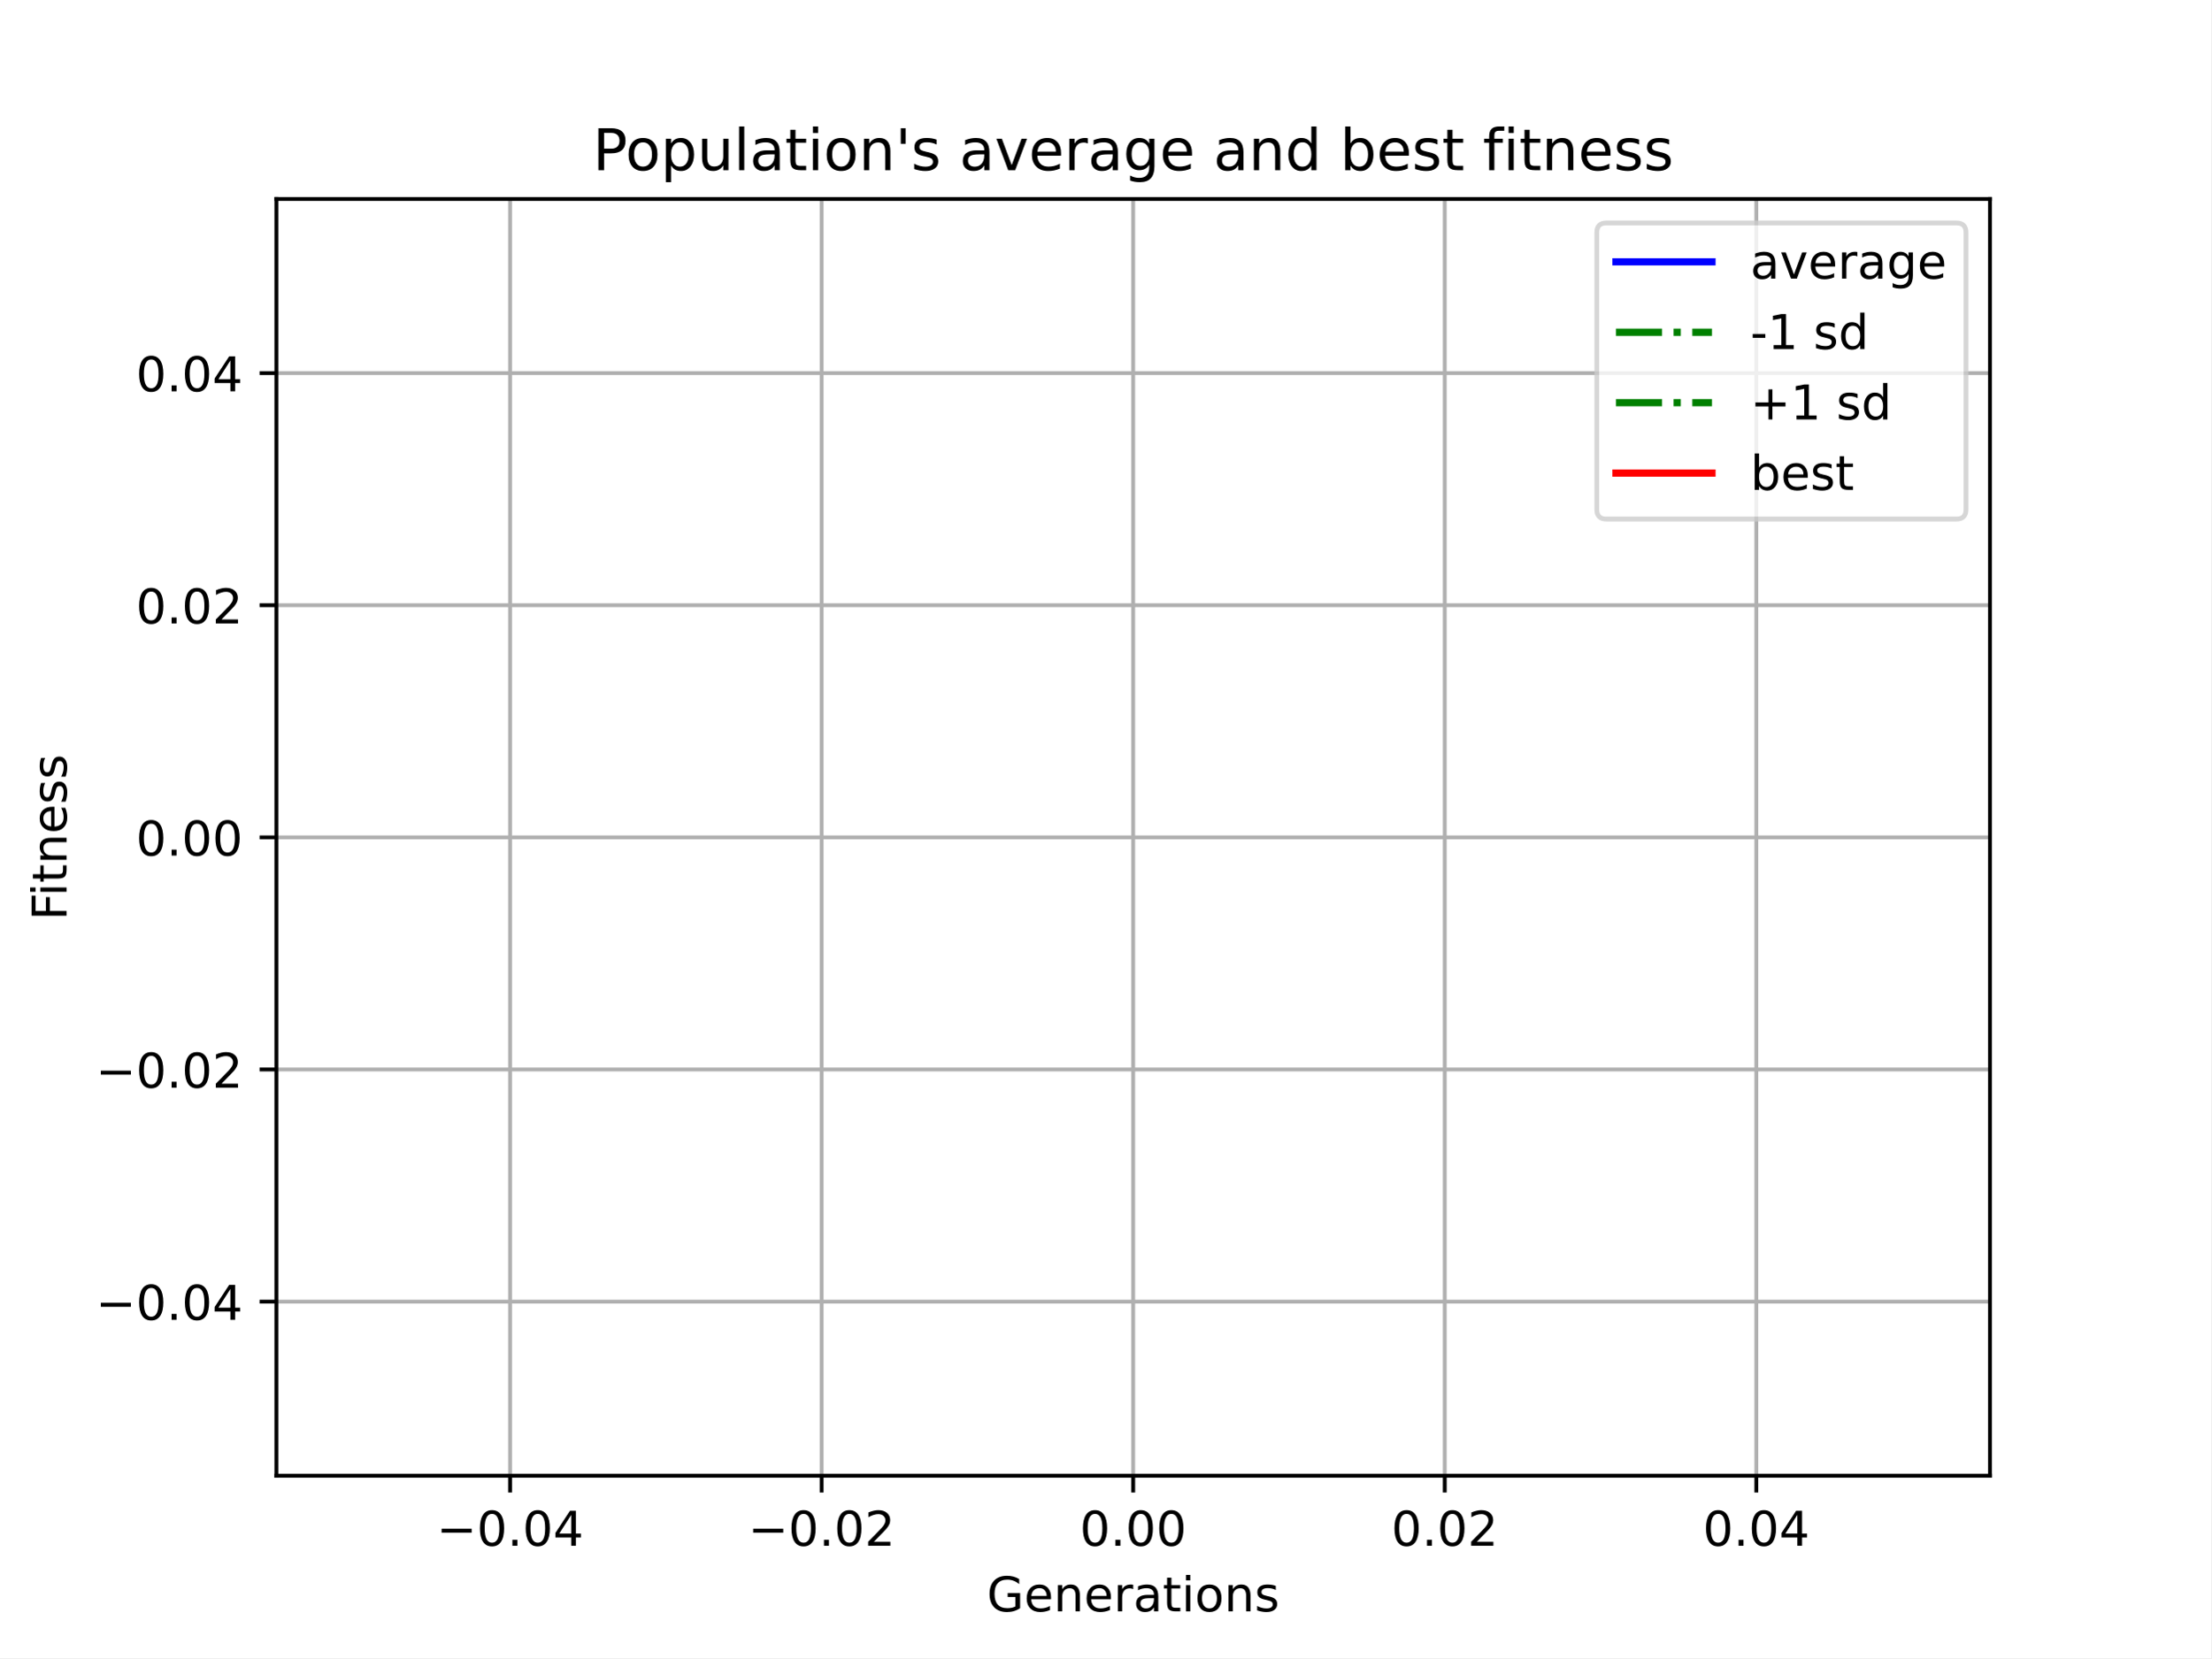
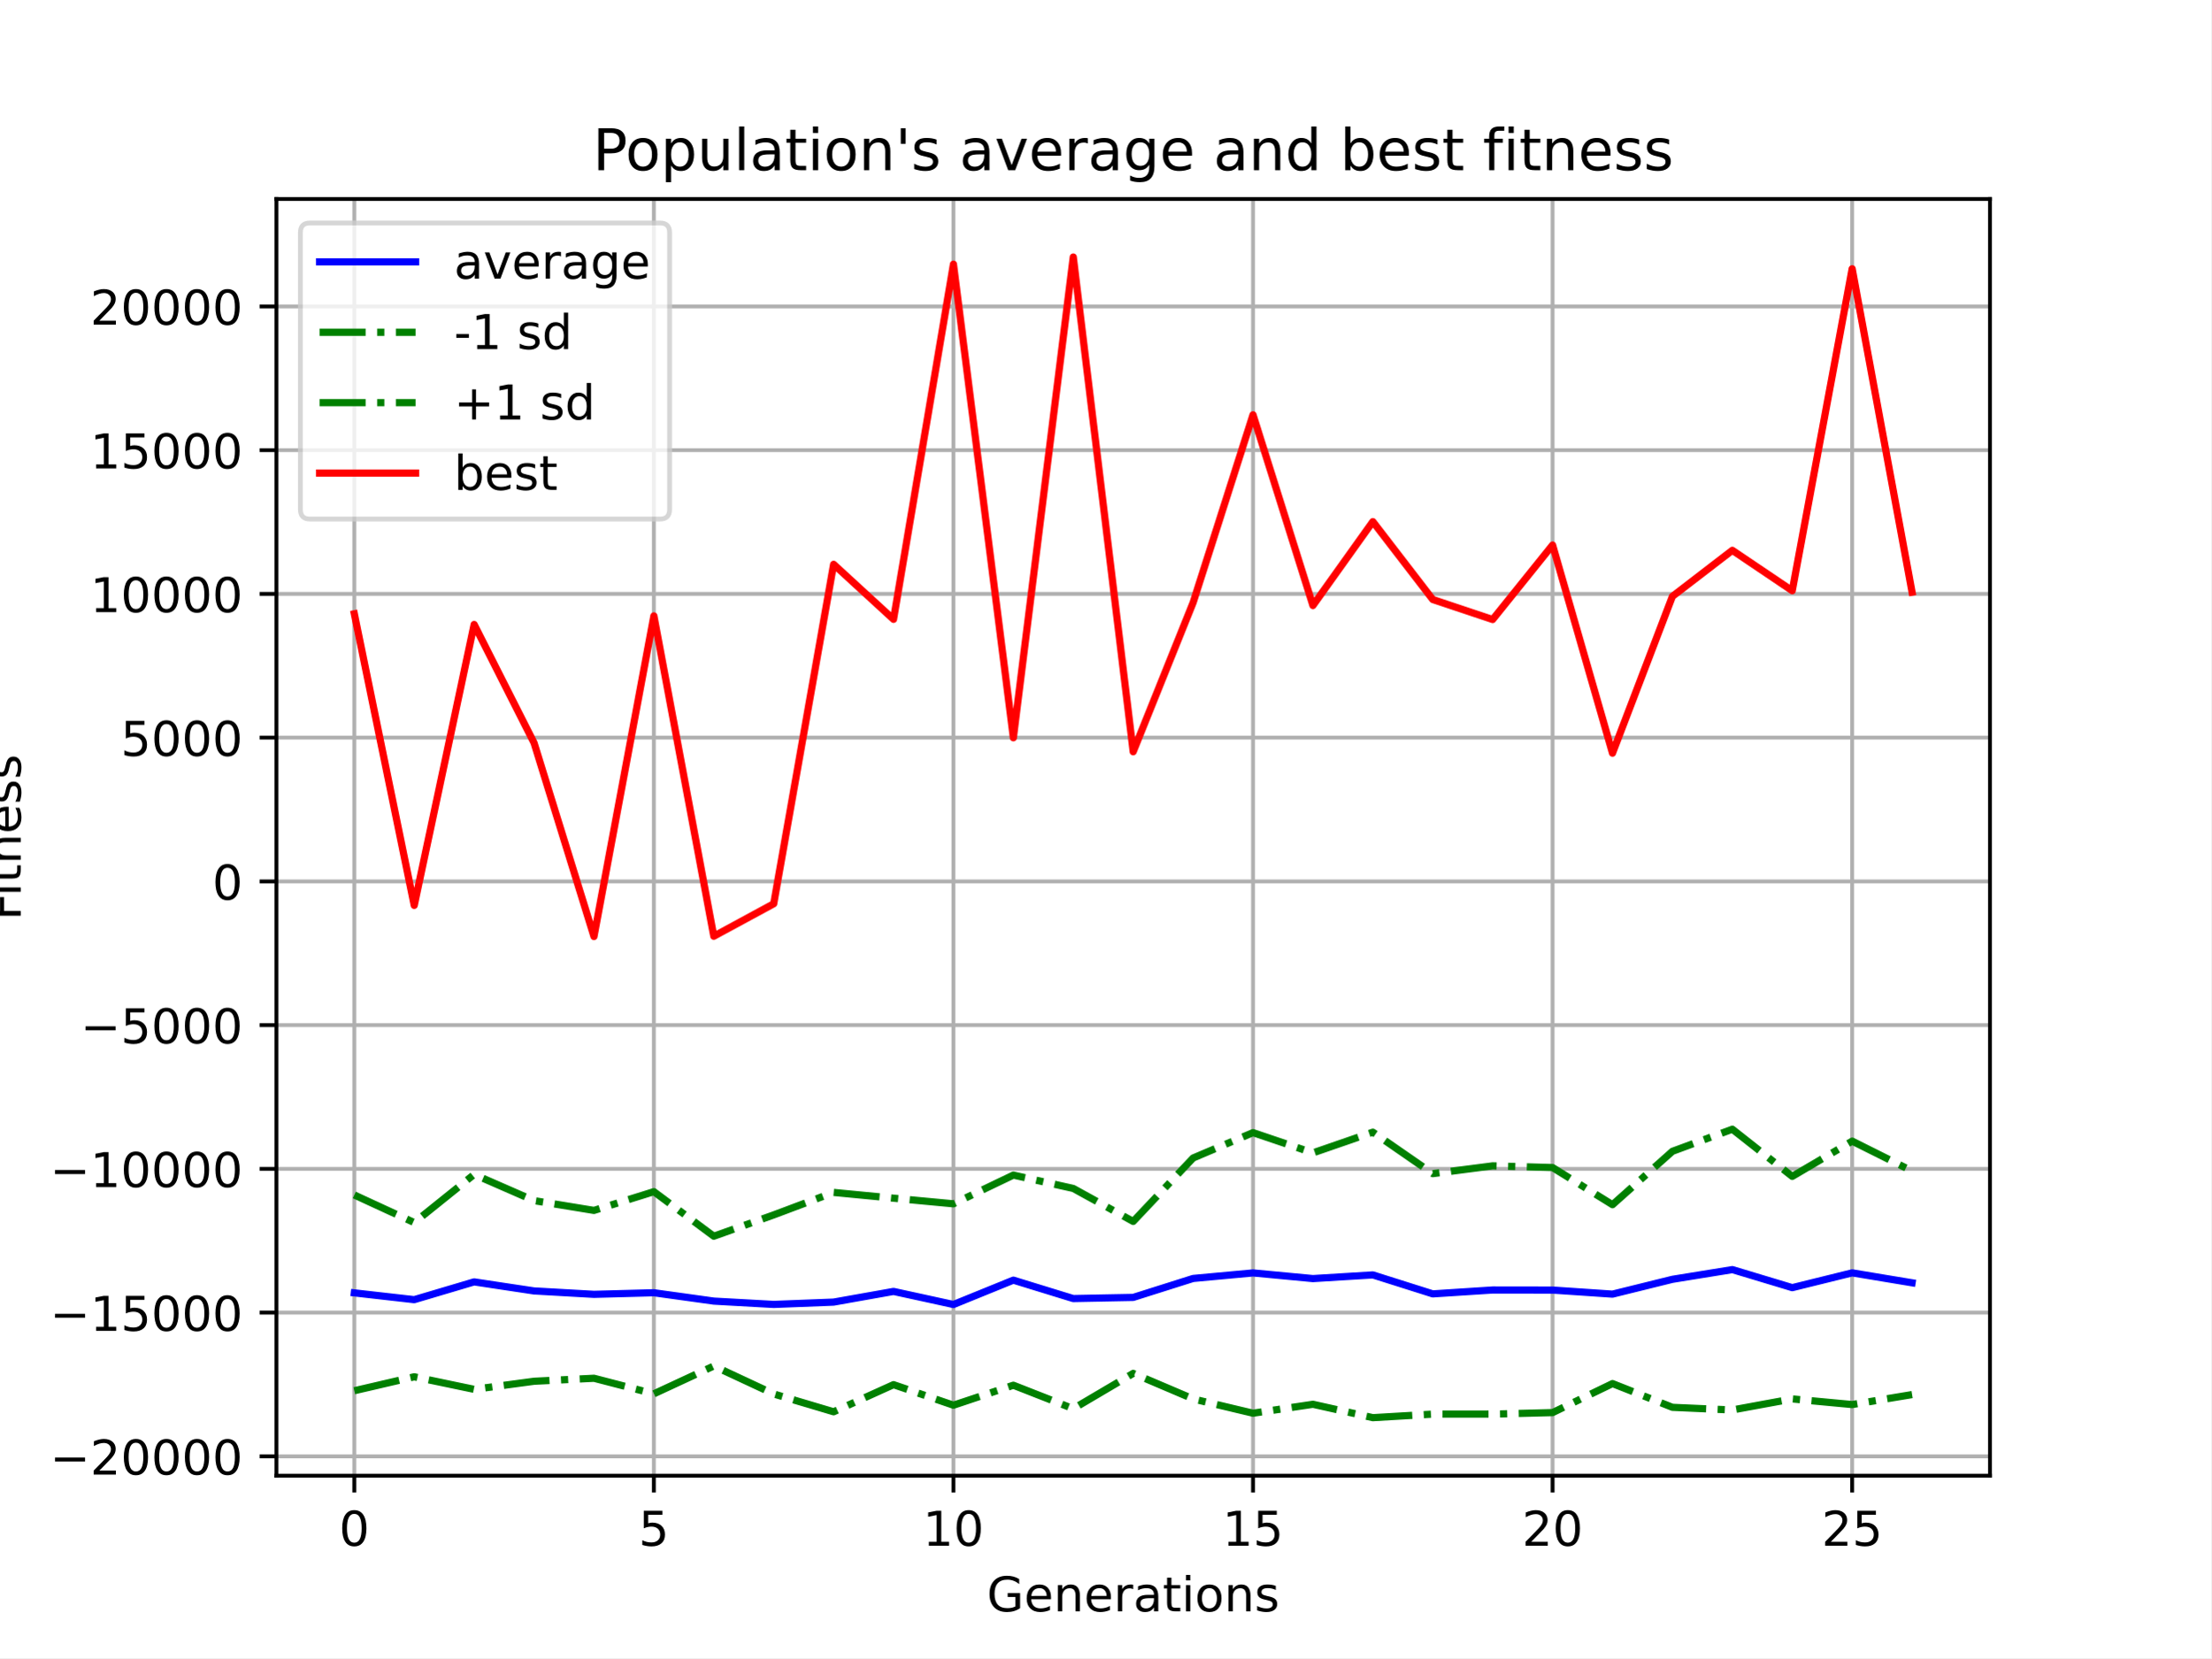
<svg xmlns="http://www.w3.org/2000/svg" xmlns:xlink="http://www.w3.org/1999/xlink" width="460.8pt" height="345.6pt" viewBox="0 0 460.8 345.6" version="1.1">
  <defs>
    <style type="text/css">*{stroke-linejoin: round; stroke-linecap: butt}</style>
  </defs>
  <g id="figure_1">
    <g id="patch_1">
      <path d="M 0 345.6  L 460.8 345.6  L 460.8 0  L 0 0  z " style="fill: #ffffff" />
    </g>
    <g id="axes_1">
      <g id="patch_2">
        <path d="M 57.6 307.584  L 414.72 307.584  L 414.72 41.472  L 57.6 41.472  z " style="fill: #ffffff" />
      </g>
      <g id="matplotlib.axis_1">
        <g id="xtick_1">
          <g id="line2d_1">
-             <path d="M 106.298 307.584  L 106.298 41.472  " clip-path="url(#p87788c8138)" style="fill: none; stroke: #b0b0b0; stroke-width: 0.8; stroke-linecap: square" />
+             <path d="M 73.833 307.584  L 73.833 41.472  " clip-path="url(#p6a32230f65)" style="fill: none; stroke: #b0b0b0; stroke-width: 0.8; stroke-linecap: square" />
          </g>
          <g id="line2d_2">
            <defs>
-               <path id="m32e4e9ab42" d="M 0 0  L 0 3.5  " style="stroke: #000000; stroke-width: 0.8" />
-             </defs>
-             <g>
-               <use xlink:href="#m32e4e9ab42" x="106.298" y="307.584" style="stroke: #000000; stroke-width: 0.8" />
+               <path id="m07a1f882ac" d="M 0 0  L 0 3.5  " style="stroke: #000000; stroke-width: 0.8" />
+             </defs>
+             <g>
+               <use xlink:href="#m07a1f882ac" x="73.833" y="307.584" style="stroke: #000000; stroke-width: 0.8" />
            </g>
          </g>
          <g id="text_1">
-             <g transform="translate(90.97553 322.1824)scale(0.1 -0.1)">
+             <g transform="translate(70.65148 322.1824)scale(0.1 -0.1)">
              <defs>
-                 <path id="DejaVuSans-2212" d="M 678 2272  L 4684 2272  L 4684 1741  L 678 1741  L 678 2272  z " transform="scale(0.015625)" />
                <path id="DejaVuSans-30" d="M 2034 4250  Q 1547 4250 1301 3770  Q 1056 3291 1056 2328  Q 1056 1369 1301 889  Q 1547 409 2034 409  Q 2525 409 2770 889  Q 3016 1369 3016 2328  Q 3016 3291 2770 3770  Q 2525 4250 2034 4250  z M 2034 4750  Q 2819 4750 3233 4129  Q 3647 3509 3647 2328  Q 3647 1150 3233 529  Q 2819 -91 2034 -91  Q 1250 -91 836 529  Q 422 1150 422 2328  Q 422 3509 836 4129  Q 1250 4750 2034 4750  z " transform="scale(0.015625)" />
-                 <path id="DejaVuSans-2e" d="M 684 794  L 1344 794  L 1344 0  L 684 0  L 684 794  z " transform="scale(0.015625)" />
-                 <path id="DejaVuSans-34" d="M 2419 4116  L 825 1625  L 2419 1625  L 2419 4116  z M 2253 4666  L 3047 4666  L 3047 1625  L 3713 1625  L 3713 1100  L 3047 1100  L 3047 0  L 2419 0  L 2419 1100  L 313 1100  L 313 1709  L 2253 4666  z " transform="scale(0.015625)" />
              </defs>
-               <use xlink:href="#DejaVuSans-2212" />
-               <use xlink:href="#DejaVuSans-30" x="83.789" />
-               <use xlink:href="#DejaVuSans-2e" x="147.412" />
-               <use xlink:href="#DejaVuSans-30" x="179.199" />
-               <use xlink:href="#DejaVuSans-34" x="242.822" />
+               <use xlink:href="#DejaVuSans-30" />
            </g>
          </g>
        </g>
        <g id="xtick_2">
          <g id="line2d_3">
-             <path d="M 171.229 307.584  L 171.229 41.472  " clip-path="url(#p87788c8138)" style="fill: none; stroke: #b0b0b0; stroke-width: 0.8; stroke-linecap: square" />
+             <path d="M 136.266 307.584  L 136.266 41.472  " clip-path="url(#p6a32230f65)" style="fill: none; stroke: #b0b0b0; stroke-width: 0.8; stroke-linecap: square" />
          </g>
          <g id="line2d_4">
            <g>
-               <use xlink:href="#m32e4e9ab42" x="171.229" y="307.584" style="stroke: #000000; stroke-width: 0.8" />
+               <use xlink:href="#m07a1f882ac" x="136.266" y="307.584" style="stroke: #000000; stroke-width: 0.8" />
            </g>
          </g>
          <g id="text_2">
-             <g transform="translate(155.9064 322.1824)scale(0.1 -0.1)">
+             <g transform="translate(133.085 322.1824)scale(0.1 -0.1)">
+               <defs>
+                 <path id="DejaVuSans-35" d="M 691 4666  L 3169 4666  L 3169 4134  L 1269 4134  L 1269 2991  Q 1406 3038 1543 3061  Q 1681 3084 1819 3084  Q 2600 3084 3056 2656  Q 3513 2228 3513 1497  Q 3513 744 3044 326  Q 2575 -91 1722 -91  Q 1428 -91 1123 -41  Q 819 9 494 109  L 494 744  Q 775 591 1075 516  Q 1375 441 1709 441  Q 2250 441 2565 725  Q 2881 1009 2881 1497  Q 2881 1984 2565 2268  Q 2250 2553 1709 2553  Q 1456 2553 1204 2497  Q 953 2441 691 2322  L 691 4666  z " transform="scale(0.015625)" />
+               </defs>
+               <use xlink:href="#DejaVuSans-35" />
+             </g>
+           </g>
+         </g>
+         <g id="xtick_3">
+           <g id="line2d_5">
+             <path d="M 198.7 307.584  L 198.7 41.472  " clip-path="url(#p6a32230f65)" style="fill: none; stroke: #b0b0b0; stroke-width: 0.8; stroke-linecap: square" />
+           </g>
+           <g id="line2d_6">
+             <g>
+               <use xlink:href="#m07a1f882ac" x="198.7" y="307.584" style="stroke: #000000; stroke-width: 0.8" />
+             </g>
+           </g>
+           <g id="text_3">
+             <g transform="translate(192.3374 322.1824)scale(0.1 -0.1)">
+               <defs>
+                 <path id="DejaVuSans-31" d="M 794 531  L 1825 531  L 1825 4091  L 703 3866  L 703 4441  L 1819 4666  L 2450 4666  L 2450 531  L 3481 531  L 3481 0  L 794 0  L 794 531  z " transform="scale(0.015625)" />
+               </defs>
+               <use xlink:href="#DejaVuSans-31" />
+               <use xlink:href="#DejaVuSans-30" x="63.623" />
+             </g>
+           </g>
+         </g>
+         <g id="xtick_4">
+           <g id="line2d_7">
+             <path d="M 261.133 307.584  L 261.133 41.472  " clip-path="url(#p6a32230f65)" style="fill: none; stroke: #b0b0b0; stroke-width: 0.8; stroke-linecap: square" />
+           </g>
+           <g id="line2d_8">
+             <g>
+               <use xlink:href="#m07a1f882ac" x="261.133" y="307.584" style="stroke: #000000; stroke-width: 0.8" />
+             </g>
+           </g>
+           <g id="text_4">
+             <g transform="translate(254.7709 322.1824)scale(0.1 -0.1)">
+               <use xlink:href="#DejaVuSans-31" />
+               <use xlink:href="#DejaVuSans-35" x="63.623" />
+             </g>
+           </g>
+         </g>
+         <g id="xtick_5">
+           <g id="line2d_9">
+             <path d="M 323.567 307.584  L 323.567 41.472  " clip-path="url(#p6a32230f65)" style="fill: none; stroke: #b0b0b0; stroke-width: 0.8; stroke-linecap: square" />
+           </g>
+           <g id="line2d_10">
+             <g>
+               <use xlink:href="#m07a1f882ac" x="323.567" y="307.584" style="stroke: #000000; stroke-width: 0.8" />
+             </g>
+           </g>
+           <g id="text_5">
+             <g transform="translate(317.2045 322.1824)scale(0.1 -0.1)">
              <defs>
                <path id="DejaVuSans-32" d="M 1228 531  L 3431 531  L 3431 0  L 469 0  L 469 531  Q 828 903 1448 1529  Q 2069 2156 2228 2338  Q 2531 2678 2651 2914  Q 2772 3150 2772 3378  Q 2772 3750 2511 3984  Q 2250 4219 1831 4219  Q 1534 4219 1204 4116  Q 875 4013 500 3803  L 500 4441  Q 881 4594 1212 4672  Q 1544 4750 1819 4750  Q 2544 4750 2975 4387  Q 3406 4025 3406 3419  Q 3406 3131 3298 2873  Q 3191 2616 2906 2266  Q 2828 2175 2409 1742  Q 1991 1309 1228 531  z " transform="scale(0.015625)" />
              </defs>
-               <use xlink:href="#DejaVuSans-2212" />
-               <use xlink:href="#DejaVuSans-30" x="83.789" />
-               <use xlink:href="#DejaVuSans-2e" x="147.412" />
-               <use xlink:href="#DejaVuSans-30" x="179.199" />
-               <use xlink:href="#DejaVuSans-32" x="242.822" />
-             </g>
-           </g>
-         </g>
-         <g id="xtick_3">
-           <g id="line2d_5">
-             <path d="M 236.16 307.584  L 236.16 41.472  " clip-path="url(#p87788c8138)" style="fill: none; stroke: #b0b0b0; stroke-width: 0.8; stroke-linecap: square" />
-           </g>
-           <g id="line2d_6">
-             <g>
-               <use xlink:href="#m32e4e9ab42" x="236.16" y="307.584" style="stroke: #000000; stroke-width: 0.8" />
-             </g>
-           </g>
-           <g id="text_3">
-             <g transform="translate(225.0272 322.1824)scale(0.1 -0.1)">
-               <use xlink:href="#DejaVuSans-30" />
-               <use xlink:href="#DejaVuSans-2e" x="63.623" />
-               <use xlink:href="#DejaVuSans-30" x="95.41" />
-               <use xlink:href="#DejaVuSans-30" x="159.033" />
-             </g>
-           </g>
-         </g>
-         <g id="xtick_4">
-           <g id="line2d_7">
-             <path d="M 301.091 307.584  L 301.091 41.472  " clip-path="url(#p87788c8138)" style="fill: none; stroke: #b0b0b0; stroke-width: 0.8; stroke-linecap: square" />
-           </g>
-           <g id="line2d_8">
-             <g>
-               <use xlink:href="#m32e4e9ab42" x="301.091" y="307.584" style="stroke: #000000; stroke-width: 0.8" />
-             </g>
-           </g>
-           <g id="text_4">
-             <g transform="translate(289.9581 322.1824)scale(0.1 -0.1)">
-               <use xlink:href="#DejaVuSans-30" />
-               <use xlink:href="#DejaVuSans-2e" x="63.623" />
-               <use xlink:href="#DejaVuSans-30" x="95.41" />
-               <use xlink:href="#DejaVuSans-32" x="159.033" />
-             </g>
-           </g>
-         </g>
-         <g id="xtick_5">
-           <g id="line2d_9">
-             <path d="M 366.022 307.584  L 366.022 41.472  " clip-path="url(#p87788c8138)" style="fill: none; stroke: #b0b0b0; stroke-width: 0.8; stroke-linecap: square" />
-           </g>
-           <g id="line2d_10">
-             <g>
-               <use xlink:href="#m32e4e9ab42" x="366.022" y="307.584" style="stroke: #000000; stroke-width: 0.8" />
-             </g>
-           </g>
-           <g id="text_5">
-             <g transform="translate(354.889 322.1824)scale(0.1 -0.1)">
-               <use xlink:href="#DejaVuSans-30" />
-               <use xlink:href="#DejaVuSans-2e" x="63.623" />
-               <use xlink:href="#DejaVuSans-30" x="95.41" />
-               <use xlink:href="#DejaVuSans-34" x="159.033" />
-             </g>
-           </g>
-         </g>
-         <g id="text_6">
+               <use xlink:href="#DejaVuSans-32" />
+               <use xlink:href="#DejaVuSans-30" x="63.623" />
+             </g>
+           </g>
+         </g>
+         <g id="xtick_6">
+           <g id="line2d_11">
+             <path d="M 386.001 307.584  L 386.001 41.472  " clip-path="url(#p6a32230f65)" style="fill: none; stroke: #b0b0b0; stroke-width: 0.8; stroke-linecap: square" />
+           </g>
+           <g id="line2d_12">
+             <g>
+               <use xlink:href="#m07a1f882ac" x="386.001" y="307.584" style="stroke: #000000; stroke-width: 0.8" />
+             </g>
+           </g>
+           <g id="text_6">
+             <g transform="translate(379.6381 322.1824)scale(0.1 -0.1)">
+               <use xlink:href="#DejaVuSans-32" />
+               <use xlink:href="#DejaVuSans-35" x="63.623" />
+             </g>
+           </g>
+         </g>
+         <g id="text_7">
          <g transform="translate(205.6623 335.8606)scale(0.1 -0.1)">
            <defs>
              <path id="DejaVuSans-47" d="M 3809 666  L 3809 1919  L 2778 1919  L 2778 2438  L 4434 2438  L 4434 434  Q 4069 175 3628 42  Q 3188 -91 2688 -91  Q 1594 -91 976 548  Q 359 1188 359 2328  Q 359 3472 976 4111  Q 1594 4750 2688 4750  Q 3144 4750 3555 4637  Q 3966 4525 4313 4306  L 4313 3634  Q 3963 3931 3569 4081  Q 3175 4231 2741 4231  Q 1884 4231 1454 3753  Q 1025 3275 1025 2328  Q 1025 1384 1454 906  Q 1884 428 2741 428  Q 3075 428 3337 486  Q 3600 544 3809 666  z " transform="scale(0.015625)" />
              <path id="DejaVuSans-65" d="M 3597 1894  L 3597 1613  L 953 1613  Q 991 1019 1311 708  Q 1631 397 2203 397  Q 2534 397 2845 478  Q 3156 559 3463 722  L 3463 178  Q 3153 47 2828 -22  Q 2503 -91 2169 -91  Q 1331 -91 842 396  Q 353 884 353 1716  Q 353 2575 817 3079  Q 1281 3584 2069 3584  Q 2775 3584 3186 3129  Q 3597 2675 3597 1894  z M 3022 2063  Q 3016 2534 2758 2815  Q 2500 3097 2075 3097  Q 1594 3097 1305 2825  Q 1016 2553 972 2059  L 3022 2063  z " transform="scale(0.015625)" />
              <path id="DejaVuSans-6e" d="M 3513 2113  L 3513 0  L 2938 0  L 2938 2094  Q 2938 2591 2744 2837  Q 2550 3084 2163 3084  Q 1697 3084 1428 2787  Q 1159 2491 1159 1978  L 1159 0  L 581 0  L 581 3500  L 1159 3500  L 1159 2956  Q 1366 3272 1645 3428  Q 1925 3584 2291 3584  Q 2894 3584 3203 3211  Q 3513 2838 3513 2113  z " transform="scale(0.015625)" />
              <path id="DejaVuSans-72" d="M 2631 2963  Q 2534 3019 2420 3045  Q 2306 3072 2169 3072  Q 1681 3072 1420 2755  Q 1159 2438 1159 1844  L 1159 0  L 581 0  L 581 3500  L 1159 3500  L 1159 2956  Q 1341 3275 1631 3429  Q 1922 3584 2338 3584  Q 2397 3584 2469 3576  Q 2541 3569 2628 3553  L 2631 2963  z " transform="scale(0.015625)" />
              <path id="DejaVuSans-61" d="M 2194 1759  Q 1497 1759 1228 1600  Q 959 1441 959 1056  Q 959 750 1161 570  Q 1363 391 1709 391  Q 2188 391 2477 730  Q 2766 1069 2766 1631  L 2766 1759  L 2194 1759  z M 3341 1997  L 3341 0  L 2766 0  L 2766 531  Q 2569 213 2275 61  Q 1981 -91 1556 -91  Q 1019 -91 701 211  Q 384 513 384 1019  Q 384 1609 779 1909  Q 1175 2209 1959 2209  L 2766 2209  L 2766 2266  Q 2766 2663 2505 2880  Q 2244 3097 1772 3097  Q 1472 3097 1187 3025  Q 903 2953 641 2809  L 641 3341  Q 956 3463 1253 3523  Q 1550 3584 1831 3584  Q 2591 3584 2966 3190  Q 3341 2797 3341 1997  z " transform="scale(0.015625)" />
              <path id="DejaVuSans-74" d="M 1172 4494  L 1172 3500  L 2356 3500  L 2356 3053  L 1172 3053  L 1172 1153  Q 1172 725 1289 603  Q 1406 481 1766 481  L 2356 481  L 2356 0  L 1766 0  Q 1100 0 847 248  Q 594 497 594 1153  L 594 3053  L 172 3053  L 172 3500  L 594 3500  L 594 4494  L 1172 4494  z " transform="scale(0.015625)" />
              <path id="DejaVuSans-69" d="M 603 3500  L 1178 3500  L 1178 0  L 603 0  L 603 3500  z M 603 4863  L 1178 4863  L 1178 4134  L 603 4134  L 603 4863  z " transform="scale(0.015625)" />
              <path id="DejaVuSans-6f" d="M 1959 3097  Q 1497 3097 1228 2736  Q 959 2375 959 1747  Q 959 1119 1226 758  Q 1494 397 1959 397  Q 2419 397 2687 759  Q 2956 1122 2956 1747  Q 2956 2369 2687 2733  Q 2419 3097 1959 3097  z M 1959 3584  Q 2709 3584 3137 3096  Q 3566 2609 3566 1747  Q 3566 888 3137 398  Q 2709 -91 1959 -91  Q 1206 -91 779 398  Q 353 888 353 1747  Q 353 2609 779 3096  Q 1206 3584 1959 3584  z " transform="scale(0.015625)" />
              <path id="DejaVuSans-73" d="M 2834 3397  L 2834 2853  Q 2591 2978 2328 3040  Q 2066 3103 1784 3103  Q 1356 3103 1142 2972  Q 928 2841 928 2578  Q 928 2378 1081 2264  Q 1234 2150 1697 2047  L 1894 2003  Q 2506 1872 2764 1633  Q 3022 1394 3022 966  Q 3022 478 2636 193  Q 2250 -91 1575 -91  Q 1294 -91 989 -36  Q 684 19 347 128  L 347 722  Q 666 556 975 473  Q 1284 391 1588 391  Q 1994 391 2212 530  Q 2431 669 2431 922  Q 2431 1156 2273 1281  Q 2116 1406 1581 1522  L 1381 1569  Q 847 1681 609 1914  Q 372 2147 372 2553  Q 372 3047 722 3315  Q 1072 3584 1716 3584  Q 2034 3584 2315 3537  Q 2597 3491 2834 3397  z " transform="scale(0.015625)" />
            </defs>
            <use xlink:href="#DejaVuSans-47" />
            <use xlink:href="#DejaVuSans-65" x="77.49" />
            <use xlink:href="#DejaVuSans-6e" x="139.014" />
            <use xlink:href="#DejaVuSans-65" x="202.393" />
            <use xlink:href="#DejaVuSans-72" x="263.916" />
            <use xlink:href="#DejaVuSans-61" x="305.029" />
            <use xlink:href="#DejaVuSans-74" x="366.309" />
            <use xlink:href="#DejaVuSans-69" x="405.518" />
            <use xlink:href="#DejaVuSans-6f" x="433.301" />
            <use xlink:href="#DejaVuSans-6e" x="494.482" />
            <use xlink:href="#DejaVuSans-73" x="557.861" />
          </g>
        </g>
      </g>
      <g id="matplotlib.axis_2">
        <g id="ytick_1">
-           <g id="line2d_11">
-             <path d="M 57.6 271.296  L 414.72 271.296  " clip-path="url(#p87788c8138)" style="fill: none; stroke: #b0b0b0; stroke-width: 0.8; stroke-linecap: square" />
-           </g>
-           <g id="line2d_12">
-             <defs>
-               <path id="m0e9d5148d2" d="M 0 0  L -3.5 0  " style="stroke: #000000; stroke-width: 0.8" />
-             </defs>
-             <g>
-               <use xlink:href="#m0e9d5148d2" x="57.6" y="271.296" style="stroke: #000000; stroke-width: 0.8" />
-             </g>
-           </g>
-           <g id="text_7">
-             <g transform="translate(19.95469 275.0952)scale(0.1 -0.1)">
+           <g id="line2d_13">
+             <path d="M 57.6 303.55  L 414.72 303.55  " clip-path="url(#p6a32230f65)" style="fill: none; stroke: #b0b0b0; stroke-width: 0.8; stroke-linecap: square" />
+           </g>
+           <g id="line2d_14">
+             <defs>
+               <path id="mc6732734c5" d="M 0 0  L -3.5 0  " style="stroke: #000000; stroke-width: 0.8" />
+             </defs>
+             <g>
+               <use xlink:href="#mc6732734c5" x="57.6" y="303.55" style="stroke: #000000; stroke-width: 0.8" />
+             </g>
+           </g>
+           <g id="text_8">
+             <g transform="translate(10.40781 307.349)scale(0.1 -0.1)">
+               <defs>
+                 <path id="DejaVuSans-2212" d="M 678 2272  L 4684 2272  L 4684 1741  L 678 1741  L 678 2272  z " transform="scale(0.015625)" />
+               </defs>
              <use xlink:href="#DejaVuSans-2212" />
-               <use xlink:href="#DejaVuSans-30" x="83.789" />
-               <use xlink:href="#DejaVuSans-2e" x="147.412" />
-               <use xlink:href="#DejaVuSans-30" x="179.199" />
-               <use xlink:href="#DejaVuSans-34" x="242.822" />
+               <use xlink:href="#DejaVuSans-32" x="83.789" />
+               <use xlink:href="#DejaVuSans-30" x="147.412" />
+               <use xlink:href="#DejaVuSans-30" x="211.035" />
+               <use xlink:href="#DejaVuSans-30" x="274.658" />
+               <use xlink:href="#DejaVuSans-30" x="338.281" />
            </g>
          </g>
        </g>
        <g id="ytick_2">
-           <g id="line2d_13">
-             <path d="M 57.6 222.912  L 414.72 222.912  " clip-path="url(#p87788c8138)" style="fill: none; stroke: #b0b0b0; stroke-width: 0.8; stroke-linecap: square" />
-           </g>
-           <g id="line2d_14">
-             <g>
-               <use xlink:href="#m0e9d5148d2" x="57.6" y="222.912" style="stroke: #000000; stroke-width: 0.8" />
-             </g>
-           </g>
-           <g id="text_8">
-             <g transform="translate(19.95469 226.7112)scale(0.1 -0.1)">
+           <g id="line2d_15">
+             <path d="M 57.6 273.589  L 414.72 273.589  " clip-path="url(#p6a32230f65)" style="fill: none; stroke: #b0b0b0; stroke-width: 0.8; stroke-linecap: square" />
+           </g>
+           <g id="line2d_16">
+             <g>
+               <use xlink:href="#mc6732734c5" x="57.6" y="273.589" style="stroke: #000000; stroke-width: 0.8" />
+             </g>
+           </g>
+           <g id="text_9">
+             <g transform="translate(10.40781 277.3883)scale(0.1 -0.1)">
              <use xlink:href="#DejaVuSans-2212" />
-               <use xlink:href="#DejaVuSans-30" x="83.789" />
-               <use xlink:href="#DejaVuSans-2e" x="147.412" />
-               <use xlink:href="#DejaVuSans-30" x="179.199" />
-               <use xlink:href="#DejaVuSans-32" x="242.822" />
+               <use xlink:href="#DejaVuSans-31" x="83.789" />
+               <use xlink:href="#DejaVuSans-35" x="147.412" />
+               <use xlink:href="#DejaVuSans-30" x="211.035" />
+               <use xlink:href="#DejaVuSans-30" x="274.658" />
+               <use xlink:href="#DejaVuSans-30" x="338.281" />
            </g>
          </g>
        </g>
        <g id="ytick_3">
-           <g id="line2d_15">
-             <path d="M 57.6 174.528  L 414.72 174.528  " clip-path="url(#p87788c8138)" style="fill: none; stroke: #b0b0b0; stroke-width: 0.8; stroke-linecap: square" />
-           </g>
-           <g id="line2d_16">
-             <g>
-               <use xlink:href="#m0e9d5148d2" x="57.6" y="174.528" style="stroke: #000000; stroke-width: 0.8" />
-             </g>
-           </g>
-           <g id="text_9">
-             <g transform="translate(28.33438 178.3272)scale(0.1 -0.1)">
+           <g id="line2d_17">
+             <path d="M 57.6 243.628  L 414.72 243.628  " clip-path="url(#p6a32230f65)" style="fill: none; stroke: #b0b0b0; stroke-width: 0.8; stroke-linecap: square" />
+           </g>
+           <g id="line2d_18">
+             <g>
+               <use xlink:href="#mc6732734c5" x="57.6" y="243.628" style="stroke: #000000; stroke-width: 0.8" />
+             </g>
+           </g>
+           <g id="text_10">
+             <g transform="translate(10.40781 247.4276)scale(0.1 -0.1)">
+               <use xlink:href="#DejaVuSans-2212" />
+               <use xlink:href="#DejaVuSans-31" x="83.789" />
+               <use xlink:href="#DejaVuSans-30" x="147.412" />
+               <use xlink:href="#DejaVuSans-30" x="211.035" />
+               <use xlink:href="#DejaVuSans-30" x="274.658" />
+               <use xlink:href="#DejaVuSans-30" x="338.281" />
+             </g>
+           </g>
+         </g>
+         <g id="ytick_4">
+           <g id="line2d_19">
+             <path d="M 57.6 213.668  L 414.72 213.668  " clip-path="url(#p6a32230f65)" style="fill: none; stroke: #b0b0b0; stroke-width: 0.8; stroke-linecap: square" />
+           </g>
+           <g id="line2d_20">
+             <g>
+               <use xlink:href="#mc6732734c5" x="57.6" y="213.668" style="stroke: #000000; stroke-width: 0.8" />
+             </g>
+           </g>
+           <g id="text_11">
+             <g transform="translate(16.77031 217.4669)scale(0.1 -0.1)">
+               <use xlink:href="#DejaVuSans-2212" />
+               <use xlink:href="#DejaVuSans-35" x="83.789" />
+               <use xlink:href="#DejaVuSans-30" x="147.412" />
+               <use xlink:href="#DejaVuSans-30" x="211.035" />
+               <use xlink:href="#DejaVuSans-30" x="274.658" />
+             </g>
+           </g>
+         </g>
+         <g id="ytick_5">
+           <g id="line2d_21">
+             <path d="M 57.6 183.707  L 414.72 183.707  " clip-path="url(#p6a32230f65)" style="fill: none; stroke: #b0b0b0; stroke-width: 0.8; stroke-linecap: square" />
+           </g>
+           <g id="line2d_22">
+             <g>
+               <use xlink:href="#mc6732734c5" x="57.6" y="183.707" style="stroke: #000000; stroke-width: 0.8" />
+             </g>
+           </g>
+           <g id="text_12">
+             <g transform="translate(44.2375 187.5062)scale(0.1 -0.1)">
              <use xlink:href="#DejaVuSans-30" />
-               <use xlink:href="#DejaVuSans-2e" x="63.623" />
-               <use xlink:href="#DejaVuSans-30" x="95.41" />
-               <use xlink:href="#DejaVuSans-30" x="159.033" />
-             </g>
-           </g>
-         </g>
-         <g id="ytick_4">
-           <g id="line2d_17">
-             <path d="M 57.6 126.144  L 414.72 126.144  " clip-path="url(#p87788c8138)" style="fill: none; stroke: #b0b0b0; stroke-width: 0.8; stroke-linecap: square" />
-           </g>
-           <g id="line2d_18">
-             <g>
-               <use xlink:href="#m0e9d5148d2" x="57.6" y="126.144" style="stroke: #000000; stroke-width: 0.8" />
-             </g>
-           </g>
-           <g id="text_10">
-             <g transform="translate(28.33438 129.9432)scale(0.1 -0.1)">
-               <use xlink:href="#DejaVuSans-30" />
-               <use xlink:href="#DejaVuSans-2e" x="63.623" />
-               <use xlink:href="#DejaVuSans-30" x="95.41" />
-               <use xlink:href="#DejaVuSans-32" x="159.033" />
-             </g>
-           </g>
-         </g>
-         <g id="ytick_5">
-           <g id="line2d_19">
-             <path d="M 57.6 77.76  L 414.72 77.76  " clip-path="url(#p87788c8138)" style="fill: none; stroke: #b0b0b0; stroke-width: 0.8; stroke-linecap: square" />
-           </g>
-           <g id="line2d_20">
-             <g>
-               <use xlink:href="#m0e9d5148d2" x="57.6" y="77.76" style="stroke: #000000; stroke-width: 0.8" />
-             </g>
-           </g>
-           <g id="text_11">
-             <g transform="translate(28.33438 81.55922)scale(0.1 -0.1)">
-               <use xlink:href="#DejaVuSans-30" />
-               <use xlink:href="#DejaVuSans-2e" x="63.623" />
-               <use xlink:href="#DejaVuSans-30" x="95.41" />
-               <use xlink:href="#DejaVuSans-34" x="159.033" />
-             </g>
-           </g>
-         </g>
-         <g id="text_12">
-           <g transform="translate(13.875 191.8452)rotate(-90)scale(0.1 -0.1)">
+             </g>
+           </g>
+         </g>
+         <g id="ytick_6">
+           <g id="line2d_23">
+             <path d="M 57.6 153.746  L 414.72 153.746  " clip-path="url(#p6a32230f65)" style="fill: none; stroke: #b0b0b0; stroke-width: 0.8; stroke-linecap: square" />
+           </g>
+           <g id="line2d_24">
+             <g>
+               <use xlink:href="#mc6732734c5" x="57.6" y="153.746" style="stroke: #000000; stroke-width: 0.8" />
+             </g>
+           </g>
+           <g id="text_13">
+             <g transform="translate(25.15 157.5455)scale(0.1 -0.1)">
+               <use xlink:href="#DejaVuSans-35" />
+               <use xlink:href="#DejaVuSans-30" x="63.623" />
+               <use xlink:href="#DejaVuSans-30" x="127.246" />
+               <use xlink:href="#DejaVuSans-30" x="190.869" />
+             </g>
+           </g>
+         </g>
+         <g id="ytick_7">
+           <g id="line2d_25">
+             <path d="M 57.6 123.786  L 414.72 123.786  " clip-path="url(#p6a32230f65)" style="fill: none; stroke: #b0b0b0; stroke-width: 0.8; stroke-linecap: square" />
+           </g>
+           <g id="line2d_26">
+             <g>
+               <use xlink:href="#mc6732734c5" x="57.6" y="123.786" style="stroke: #000000; stroke-width: 0.8" />
+             </g>
+           </g>
+           <g id="text_14">
+             <g transform="translate(18.7875 127.5848)scale(0.1 -0.1)">
+               <use xlink:href="#DejaVuSans-31" />
+               <use xlink:href="#DejaVuSans-30" x="63.623" />
+               <use xlink:href="#DejaVuSans-30" x="127.246" />
+               <use xlink:href="#DejaVuSans-30" x="190.869" />
+               <use xlink:href="#DejaVuSans-30" x="254.492" />
+             </g>
+           </g>
+         </g>
+         <g id="ytick_8">
+           <g id="line2d_27">
+             <path d="M 57.6 93.825  L 414.72 93.825  " clip-path="url(#p6a32230f65)" style="fill: none; stroke: #b0b0b0; stroke-width: 0.8; stroke-linecap: square" />
+           </g>
+           <g id="line2d_28">
+             <g>
+               <use xlink:href="#mc6732734c5" x="57.6" y="93.825" style="stroke: #000000; stroke-width: 0.8" />
+             </g>
+           </g>
+           <g id="text_15">
+             <g transform="translate(18.7875 97.62413)scale(0.1 -0.1)">
+               <use xlink:href="#DejaVuSans-31" />
+               <use xlink:href="#DejaVuSans-35" x="63.623" />
+               <use xlink:href="#DejaVuSans-30" x="127.246" />
+               <use xlink:href="#DejaVuSans-30" x="190.869" />
+               <use xlink:href="#DejaVuSans-30" x="254.492" />
+             </g>
+           </g>
+         </g>
+         <g id="ytick_9">
+           <g id="line2d_29">
+             <path d="M 57.6 63.864  L 414.72 63.864  " clip-path="url(#p6a32230f65)" style="fill: none; stroke: #b0b0b0; stroke-width: 0.8; stroke-linecap: square" />
+           </g>
+           <g id="line2d_30">
+             <g>
+               <use xlink:href="#mc6732734c5" x="57.6" y="63.864" style="stroke: #000000; stroke-width: 0.8" />
+             </g>
+           </g>
+           <g id="text_16">
+             <g transform="translate(18.7875 67.66343)scale(0.1 -0.1)">
+               <use xlink:href="#DejaVuSans-32" />
+               <use xlink:href="#DejaVuSans-30" x="63.623" />
+               <use xlink:href="#DejaVuSans-30" x="127.246" />
+               <use xlink:href="#DejaVuSans-30" x="190.869" />
+               <use xlink:href="#DejaVuSans-30" x="254.492" />
+             </g>
+           </g>
+         </g>
+         <g id="text_17">
+           <g transform="translate(4.328125 191.8452)rotate(-90)scale(0.1 -0.1)">
            <defs>
              <path id="DejaVuSans-46" d="M 628 4666  L 3309 4666  L 3309 4134  L 1259 4134  L 1259 2759  L 3109 2759  L 3109 2228  L 1259 2228  L 1259 0  L 628 0  L 628 4666  z " transform="scale(0.015625)" />
            </defs>
            <use xlink:href="#DejaVuSans-46" />
            <use xlink:href="#DejaVuSans-69" x="50.27" />
            <use xlink:href="#DejaVuSans-74" x="78.053" />
            <use xlink:href="#DejaVuSans-6e" x="117.262" />
            <use xlink:href="#DejaVuSans-65" x="180.641" />
            <use xlink:href="#DejaVuSans-73" x="242.164" />
            <use xlink:href="#DejaVuSans-73" x="294.264" />
          </g>
        </g>
      </g>
-       <g id="line2d_21" />
-       <g id="line2d_22" />
-       <g id="line2d_23" />
-       <g id="line2d_24" />
+       <g id="line2d_31">
+         <path d="M 73.833 269.475  L 86.319 270.899  L 98.806 267.189  L 111.293 269.076  L 123.78 269.782  L 136.266 269.451  L 148.753 271.193  L 161.24 271.887  L 173.726 271.401  L 186.213 269.176  L 198.7 271.904  L 211.187 266.827  L 223.673 270.669  L 236.16 270.426  L 248.647 266.474  L 261.133 265.32  L 273.62 266.5  L 286.107 265.736  L 298.594 269.688  L 311.08 268.88  L 323.567 268.897  L 336.054 269.741  L 348.54 266.652  L 361.027 264.628  L 373.514 268.391  L 386.001 265.306  L 398.487 267.382  " clip-path="url(#p6a32230f65)" style="fill: none; stroke: #0000ff; stroke-width: 1.5; stroke-linecap: square" />
+       </g>
+       <g id="line2d_32">
+         <path d="M 73.833 289.881  L 86.319 286.972  L 98.806 289.587  L 111.293 287.903  L 123.78 287.273  L 136.266 290.519  L 148.753 284.72  L 161.24 290.545  L 173.726 294.264  L 186.213 288.607  L 198.7 292.894  L 211.187 288.726  L 223.673 293.626  L 236.16 286.261  L 248.647 291.582  L 261.133 294.563  L 273.62 292.7  L 286.107 295.488  L 298.594 294.75  L 311.08 294.753  L 323.567 294.434  L 336.054 288.382  L 348.54 293.333  L 361.027 293.886  L 373.514 291.581  L 386.001 292.76  L 398.487 290.676  " clip-path="url(#p6a32230f65)" style="fill: none; stroke-dasharray: 9.6,2.4,1.5,2.4; stroke-dashoffset: 0; stroke: #008000; stroke-width: 1.5" />
+       </g>
+       <g id="line2d_33">
+         <path d="M 73.833 249.07  L 86.319 254.826  L 98.806 244.791  L 111.293 250.249  L 123.78 252.291  L 136.266 248.383  L 148.753 257.667  L 161.24 253.229  L 173.726 248.539  L 186.213 249.744  L 198.7 250.913  L 211.187 244.929  L 223.673 247.713  L 236.16 254.59  L 248.647 241.365  L 261.133 236.077  L 273.62 240.3  L 286.107 235.983  L 298.594 244.626  L 311.08 243.006  L 323.567 243.36  L 336.054 251.099  L 348.54 239.971  L 361.027 235.369  L 373.514 245.201  L 386.001 237.851  L 398.487 244.088  " clip-path="url(#p6a32230f65)" style="fill: none; stroke-dasharray: 9.6,2.4,1.5,2.4; stroke-dashoffset: 0; stroke: #008000; stroke-width: 1.5" />
+       </g>
+       <g id="line2d_34">
+         <path d="M 73.833 127.934  L 86.319 188.711  L 98.806 130.16  L 111.293 154.842  L 123.78 195.2  L 136.266 128.369  L 148.753 195.141  L 161.24 188.375  L 173.726 117.619  L 186.213 129.086  L 198.7 55.062  L 211.187 153.773  L 223.673 53.568  L 236.16 156.687  L 248.647 125.605  L 261.133 86.452  L 273.62 126.21  L 286.107 108.72  L 298.594 124.952  L 311.08 129.127  L 323.567 113.599  L 336.054 156.982  L 348.54 124.3  L 361.027 114.701  L 373.514 123.121  L 386.001 56.01  L 398.487 123.426  " clip-path="url(#p6a32230f65)" style="fill: none; stroke: #ff0000; stroke-width: 1.5; stroke-linecap: square" />
+       </g>
      <g id="patch_3">
        <path d="M 57.6 307.584  L 57.6 41.472  " style="fill: none; stroke: #000000; stroke-width: 0.8; stroke-linejoin: miter; stroke-linecap: square" />
      </g>
      <g id="patch_4">
        <path d="M 414.72 307.584  L 414.72 41.472  " style="fill: none; stroke: #000000; stroke-width: 0.8; stroke-linejoin: miter; stroke-linecap: square" />
      </g>
      <g id="patch_5">
        <path d="M 57.6 307.584  L 414.72 307.584  " style="fill: none; stroke: #000000; stroke-width: 0.8; stroke-linejoin: miter; stroke-linecap: square" />
      </g>
      <g id="patch_6">
        <path d="M 57.6 41.472  L 414.72 41.472  " style="fill: none; stroke: #000000; stroke-width: 0.8; stroke-linejoin: miter; stroke-linecap: square" />
      </g>
-       <g id="text_13">
+       <g id="text_18">
        <g transform="translate(123.5297 35.472)scale(0.12 -0.12)">
          <defs>
            <path id="DejaVuSans-50" d="M 1259 4147  L 1259 2394  L 2053 2394  Q 2494 2394 2734 2622  Q 2975 2850 2975 3272  Q 2975 3691 2734 3919  Q 2494 4147 2053 4147  L 1259 4147  z M 628 4666  L 2053 4666  Q 2838 4666 3239 4311  Q 3641 3956 3641 3272  Q 3641 2581 3239 2228  Q 2838 1875 2053 1875  L 1259 1875  L 1259 0  L 628 0  L 628 4666  z " transform="scale(0.015625)" />
            <path id="DejaVuSans-70" d="M 1159 525  L 1159 -1331  L 581 -1331  L 581 3500  L 1159 3500  L 1159 2969  Q 1341 3281 1617 3432  Q 1894 3584 2278 3584  Q 2916 3584 3314 3078  Q 3713 2572 3713 1747  Q 3713 922 3314 415  Q 2916 -91 2278 -91  Q 1894 -91 1617 61  Q 1341 213 1159 525  z M 3116 1747  Q 3116 2381 2855 2742  Q 2594 3103 2138 3103  Q 1681 3103 1420 2742  Q 1159 2381 1159 1747  Q 1159 1113 1420 752  Q 1681 391 2138 391  Q 2594 391 2855 752  Q 3116 1113 3116 1747  z " transform="scale(0.015625)" />
            <path id="DejaVuSans-75" d="M 544 1381  L 544 3500  L 1119 3500  L 1119 1403  Q 1119 906 1312 657  Q 1506 409 1894 409  Q 2359 409 2629 706  Q 2900 1003 2900 1516  L 2900 3500  L 3475 3500  L 3475 0  L 2900 0  L 2900 538  Q 2691 219 2414 64  Q 2138 -91 1772 -91  Q 1169 -91 856 284  Q 544 659 544 1381  z M 1991 3584  L 1991 3584  z " transform="scale(0.015625)" />
            <path id="DejaVuSans-6c" d="M 603 4863  L 1178 4863  L 1178 0  L 603 0  L 603 4863  z " transform="scale(0.015625)" />
            <path id="DejaVuSans-27" d="M 1147 4666  L 1147 2931  L 616 2931  L 616 4666  L 1147 4666  z " transform="scale(0.015625)" />
            <path id="DejaVuSans-20" transform="scale(0.015625)" />
            <path id="DejaVuSans-76" d="M 191 3500  L 800 3500  L 1894 563  L 2988 3500  L 3597 3500  L 2284 0  L 1503 0  L 191 3500  z " transform="scale(0.015625)" />
            <path id="DejaVuSans-67" d="M 2906 1791  Q 2906 2416 2648 2759  Q 2391 3103 1925 3103  Q 1463 3103 1205 2759  Q 947 2416 947 1791  Q 947 1169 1205 825  Q 1463 481 1925 481  Q 2391 481 2648 825  Q 2906 1169 2906 1791  z M 3481 434  Q 3481 -459 3084 -895  Q 2688 -1331 1869 -1331  Q 1566 -1331 1297 -1286  Q 1028 -1241 775 -1147  L 775 -588  Q 1028 -725 1275 -790  Q 1522 -856 1778 -856  Q 2344 -856 2625 -561  Q 2906 -266 2906 331  L 2906 616  Q 2728 306 2450 153  Q 2172 0 1784 0  Q 1141 0 747 490  Q 353 981 353 1791  Q 353 2603 747 3093  Q 1141 3584 1784 3584  Q 2172 3584 2450 3431  Q 2728 3278 2906 2969  L 2906 3500  L 3481 3500  L 3481 434  z " transform="scale(0.015625)" />
            <path id="DejaVuSans-64" d="M 2906 2969  L 2906 4863  L 3481 4863  L 3481 0  L 2906 0  L 2906 525  Q 2725 213 2448 61  Q 2172 -91 1784 -91  Q 1150 -91 751 415  Q 353 922 353 1747  Q 353 2572 751 3078  Q 1150 3584 1784 3584  Q 2172 3584 2448 3432  Q 2725 3281 2906 2969  z M 947 1747  Q 947 1113 1208 752  Q 1469 391 1925 391  Q 2381 391 2643 752  Q 2906 1113 2906 1747  Q 2906 2381 2643 2742  Q 2381 3103 1925 3103  Q 1469 3103 1208 2742  Q 947 2381 947 1747  z " transform="scale(0.015625)" />
            <path id="DejaVuSans-62" d="M 3116 1747  Q 3116 2381 2855 2742  Q 2594 3103 2138 3103  Q 1681 3103 1420 2742  Q 1159 2381 1159 1747  Q 1159 1113 1420 752  Q 1681 391 2138 391  Q 2594 391 2855 752  Q 3116 1113 3116 1747  z M 1159 2969  Q 1341 3281 1617 3432  Q 1894 3584 2278 3584  Q 2916 3584 3314 3078  Q 3713 2572 3713 1747  Q 3713 922 3314 415  Q 2916 -91 2278 -91  Q 1894 -91 1617 61  Q 1341 213 1159 525  L 1159 0  L 581 0  L 581 4863  L 1159 4863  L 1159 2969  z " transform="scale(0.015625)" />
            <path id="DejaVuSans-66" d="M 2375 4863  L 2375 4384  L 1825 4384  Q 1516 4384 1395 4259  Q 1275 4134 1275 3809  L 1275 3500  L 2222 3500  L 2222 3053  L 1275 3053  L 1275 0  L 697 0  L 697 3053  L 147 3053  L 147 3500  L 697 3500  L 697 3744  Q 697 4328 969 4595  Q 1241 4863 1831 4863  L 2375 4863  z " transform="scale(0.015625)" />
          </defs>
          <use xlink:href="#DejaVuSans-50" />
          <use xlink:href="#DejaVuSans-6f" x="56.678" />
          <use xlink:href="#DejaVuSans-70" x="117.859" />
          <use xlink:href="#DejaVuSans-75" x="181.336" />
          <use xlink:href="#DejaVuSans-6c" x="244.715" />
          <use xlink:href="#DejaVuSans-61" x="272.498" />
          <use xlink:href="#DejaVuSans-74" x="333.777" />
          <use xlink:href="#DejaVuSans-69" x="372.986" />
          <use xlink:href="#DejaVuSans-6f" x="400.77" />
          <use xlink:href="#DejaVuSans-6e" x="461.951" />
          <use xlink:href="#DejaVuSans-27" x="525.33" />
          <use xlink:href="#DejaVuSans-73" x="552.82" />
          <use xlink:href="#DejaVuSans-20" x="604.92" />
          <use xlink:href="#DejaVuSans-61" x="636.707" />
          <use xlink:href="#DejaVuSans-76" x="697.986" />
          <use xlink:href="#DejaVuSans-65" x="757.166" />
          <use xlink:href="#DejaVuSans-72" x="818.689" />
          <use xlink:href="#DejaVuSans-61" x="859.803" />
          <use xlink:href="#DejaVuSans-67" x="921.082" />
          <use xlink:href="#DejaVuSans-65" x="984.559" />
          <use xlink:href="#DejaVuSans-20" x="1046.082" />
          <use xlink:href="#DejaVuSans-61" x="1077.869" />
          <use xlink:href="#DejaVuSans-6e" x="1139.148" />
          <use xlink:href="#DejaVuSans-64" x="1202.527" />
          <use xlink:href="#DejaVuSans-20" x="1266.004" />
          <use xlink:href="#DejaVuSans-62" x="1297.791" />
          <use xlink:href="#DejaVuSans-65" x="1361.268" />
          <use xlink:href="#DejaVuSans-73" x="1422.791" />
          <use xlink:href="#DejaVuSans-74" x="1474.891" />
          <use xlink:href="#DejaVuSans-20" x="1514.1" />
          <use xlink:href="#DejaVuSans-66" x="1545.887" />
          <use xlink:href="#DejaVuSans-69" x="1581.092" />
          <use xlink:href="#DejaVuSans-74" x="1608.875" />
          <use xlink:href="#DejaVuSans-6e" x="1648.084" />
          <use xlink:href="#DejaVuSans-65" x="1711.463" />
          <use xlink:href="#DejaVuSans-73" x="1772.986" />
          <use xlink:href="#DejaVuSans-73" x="1825.086" />
        </g>
      </g>
      <g id="legend_1">
        <g id="patch_7">
-           <path d="M 334.779 108.184  L 407.72 108.184  Q 409.72 108.184 409.72 106.184  L 409.72 48.472  Q 409.72 46.472 407.72 46.472  L 334.779 46.472  Q 332.779 46.472 332.779 48.472  L 332.779 106.184  Q 332.779 108.184 334.779 108.184  z " style="fill: #ffffff; opacity: 0.8; stroke: #cccccc; stroke-linejoin: miter" />
-         </g>
-         <g id="line2d_25">
-           <path d="M 336.779 54.57  L 346.779 54.57  L 356.779 54.57  " style="fill: none; stroke: #0000ff; stroke-width: 1.5; stroke-linecap: square" />
-         </g>
-         <g id="text_14">
-           <g transform="translate(364.7794 58.07044)scale(0.1 -0.1)">
+           <path d="M 64.6 108.184  L 137.541 108.184  Q 139.541 108.184 139.541 106.184  L 139.541 48.472  Q 139.541 46.472 137.541 46.472  L 64.6 46.472  Q 62.6 46.472 62.6 48.472  L 62.6 106.184  Q 62.6 108.184 64.6 108.184  z " style="fill: #ffffff; opacity: 0.8; stroke: #cccccc; stroke-linejoin: miter" />
+         </g>
+         <g id="line2d_35">
+           <path d="M 66.6 54.57  L 76.6 54.57  L 86.6 54.57  " style="fill: none; stroke: #0000ff; stroke-width: 1.5; stroke-linecap: square" />
+         </g>
+         <g id="text_19">
+           <g transform="translate(94.6 58.07044)scale(0.1 -0.1)">
            <use xlink:href="#DejaVuSans-61" />
            <use xlink:href="#DejaVuSans-76" x="61.279" />
            <use xlink:href="#DejaVuSans-65" x="120.459" />
            <use xlink:href="#DejaVuSans-72" x="181.982" />
            <use xlink:href="#DejaVuSans-61" x="223.096" />
            <use xlink:href="#DejaVuSans-67" x="284.375" />
            <use xlink:href="#DejaVuSans-65" x="347.852" />
          </g>
        </g>
-         <g id="line2d_26">
-           <path d="M 336.779 69.249  L 346.779 69.249  L 356.779 69.249  " style="fill: none; stroke-dasharray: 9.6,2.4,1.5,2.4; stroke-dashoffset: 0; stroke: #008000; stroke-width: 1.5" />
-         </g>
-         <g id="text_15">
-           <g transform="translate(364.7794 72.74856)scale(0.1 -0.1)">
+         <g id="line2d_36">
+           <path d="M 66.6 69.249  L 76.6 69.249  L 86.6 69.249  " style="fill: none; stroke-dasharray: 9.6,2.4,1.5,2.4; stroke-dashoffset: 0; stroke: #008000; stroke-width: 1.5" />
+         </g>
+         <g id="text_20">
+           <g transform="translate(94.6 72.74856)scale(0.1 -0.1)">
            <defs>
              <path id="DejaVuSans-2d" d="M 313 2009  L 1997 2009  L 1997 1497  L 313 1497  L 313 2009  z " transform="scale(0.015625)" />
-               <path id="DejaVuSans-31" d="M 794 531  L 1825 531  L 1825 4091  L 703 3866  L 703 4441  L 1819 4666  L 2450 4666  L 2450 531  L 3481 531  L 3481 0  L 794 0  L 794 531  z " transform="scale(0.015625)" />
            </defs>
            <use xlink:href="#DejaVuSans-2d" />
            <use xlink:href="#DejaVuSans-31" x="36.084" />
            <use xlink:href="#DejaVuSans-20" x="99.707" />
            <use xlink:href="#DejaVuSans-73" x="131.494" />
            <use xlink:href="#DejaVuSans-64" x="183.594" />
          </g>
        </g>
-         <g id="line2d_27">
-           <path d="M 336.779 83.927  L 346.779 83.927  L 356.779 83.927  " style="fill: none; stroke-dasharray: 9.6,2.4,1.5,2.4; stroke-dashoffset: 0; stroke: #008000; stroke-width: 1.5" />
-         </g>
-         <g id="text_16">
-           <g transform="translate(364.7794 87.42669)scale(0.1 -0.1)">
+         <g id="line2d_37">
+           <path d="M 66.6 83.927  L 76.6 83.927  L 86.6 83.927  " style="fill: none; stroke-dasharray: 9.6,2.4,1.5,2.4; stroke-dashoffset: 0; stroke: #008000; stroke-width: 1.5" />
+         </g>
+         <g id="text_21">
+           <g transform="translate(94.6 87.42669)scale(0.1 -0.1)">
            <defs>
              <path id="DejaVuSans-2b" d="M 2944 4013  L 2944 2272  L 4684 2272  L 4684 1741  L 2944 1741  L 2944 0  L 2419 0  L 2419 1741  L 678 1741  L 678 2272  L 2419 2272  L 2419 4013  L 2944 4013  z " transform="scale(0.015625)" />
            </defs>
            <use xlink:href="#DejaVuSans-2b" />
            <use xlink:href="#DejaVuSans-31" x="83.789" />
            <use xlink:href="#DejaVuSans-20" x="147.412" />
            <use xlink:href="#DejaVuSans-73" x="179.199" />
            <use xlink:href="#DejaVuSans-64" x="231.299" />
          </g>
        </g>
-         <g id="line2d_28">
-           <path d="M 336.779 98.605  L 346.779 98.605  L 356.779 98.605  " style="fill: none; stroke: #ff0000; stroke-width: 1.5; stroke-linecap: square" />
-         </g>
-         <g id="text_17">
-           <g transform="translate(364.7794 102.1048)scale(0.1 -0.1)">
+         <g id="line2d_38">
+           <path d="M 66.6 98.605  L 76.6 98.605  L 86.6 98.605  " style="fill: none; stroke: #ff0000; stroke-width: 1.5; stroke-linecap: square" />
+         </g>
+         <g id="text_22">
+           <g transform="translate(94.6 102.1048)scale(0.1 -0.1)">
            <use xlink:href="#DejaVuSans-62" />
            <use xlink:href="#DejaVuSans-65" x="63.477" />
            <use xlink:href="#DejaVuSans-73" x="125" />
            <use xlink:href="#DejaVuSans-74" x="177.1" />
          </g>
        </g>
      </g>
    </g>
  </g>
  <defs>
-     <clipPath id="p87788c8138">
+     <clipPath id="p6a32230f65">
      <rect x="57.6" y="41.472" width="357.12" height="266.112" />
    </clipPath>
  </defs>
</svg>
